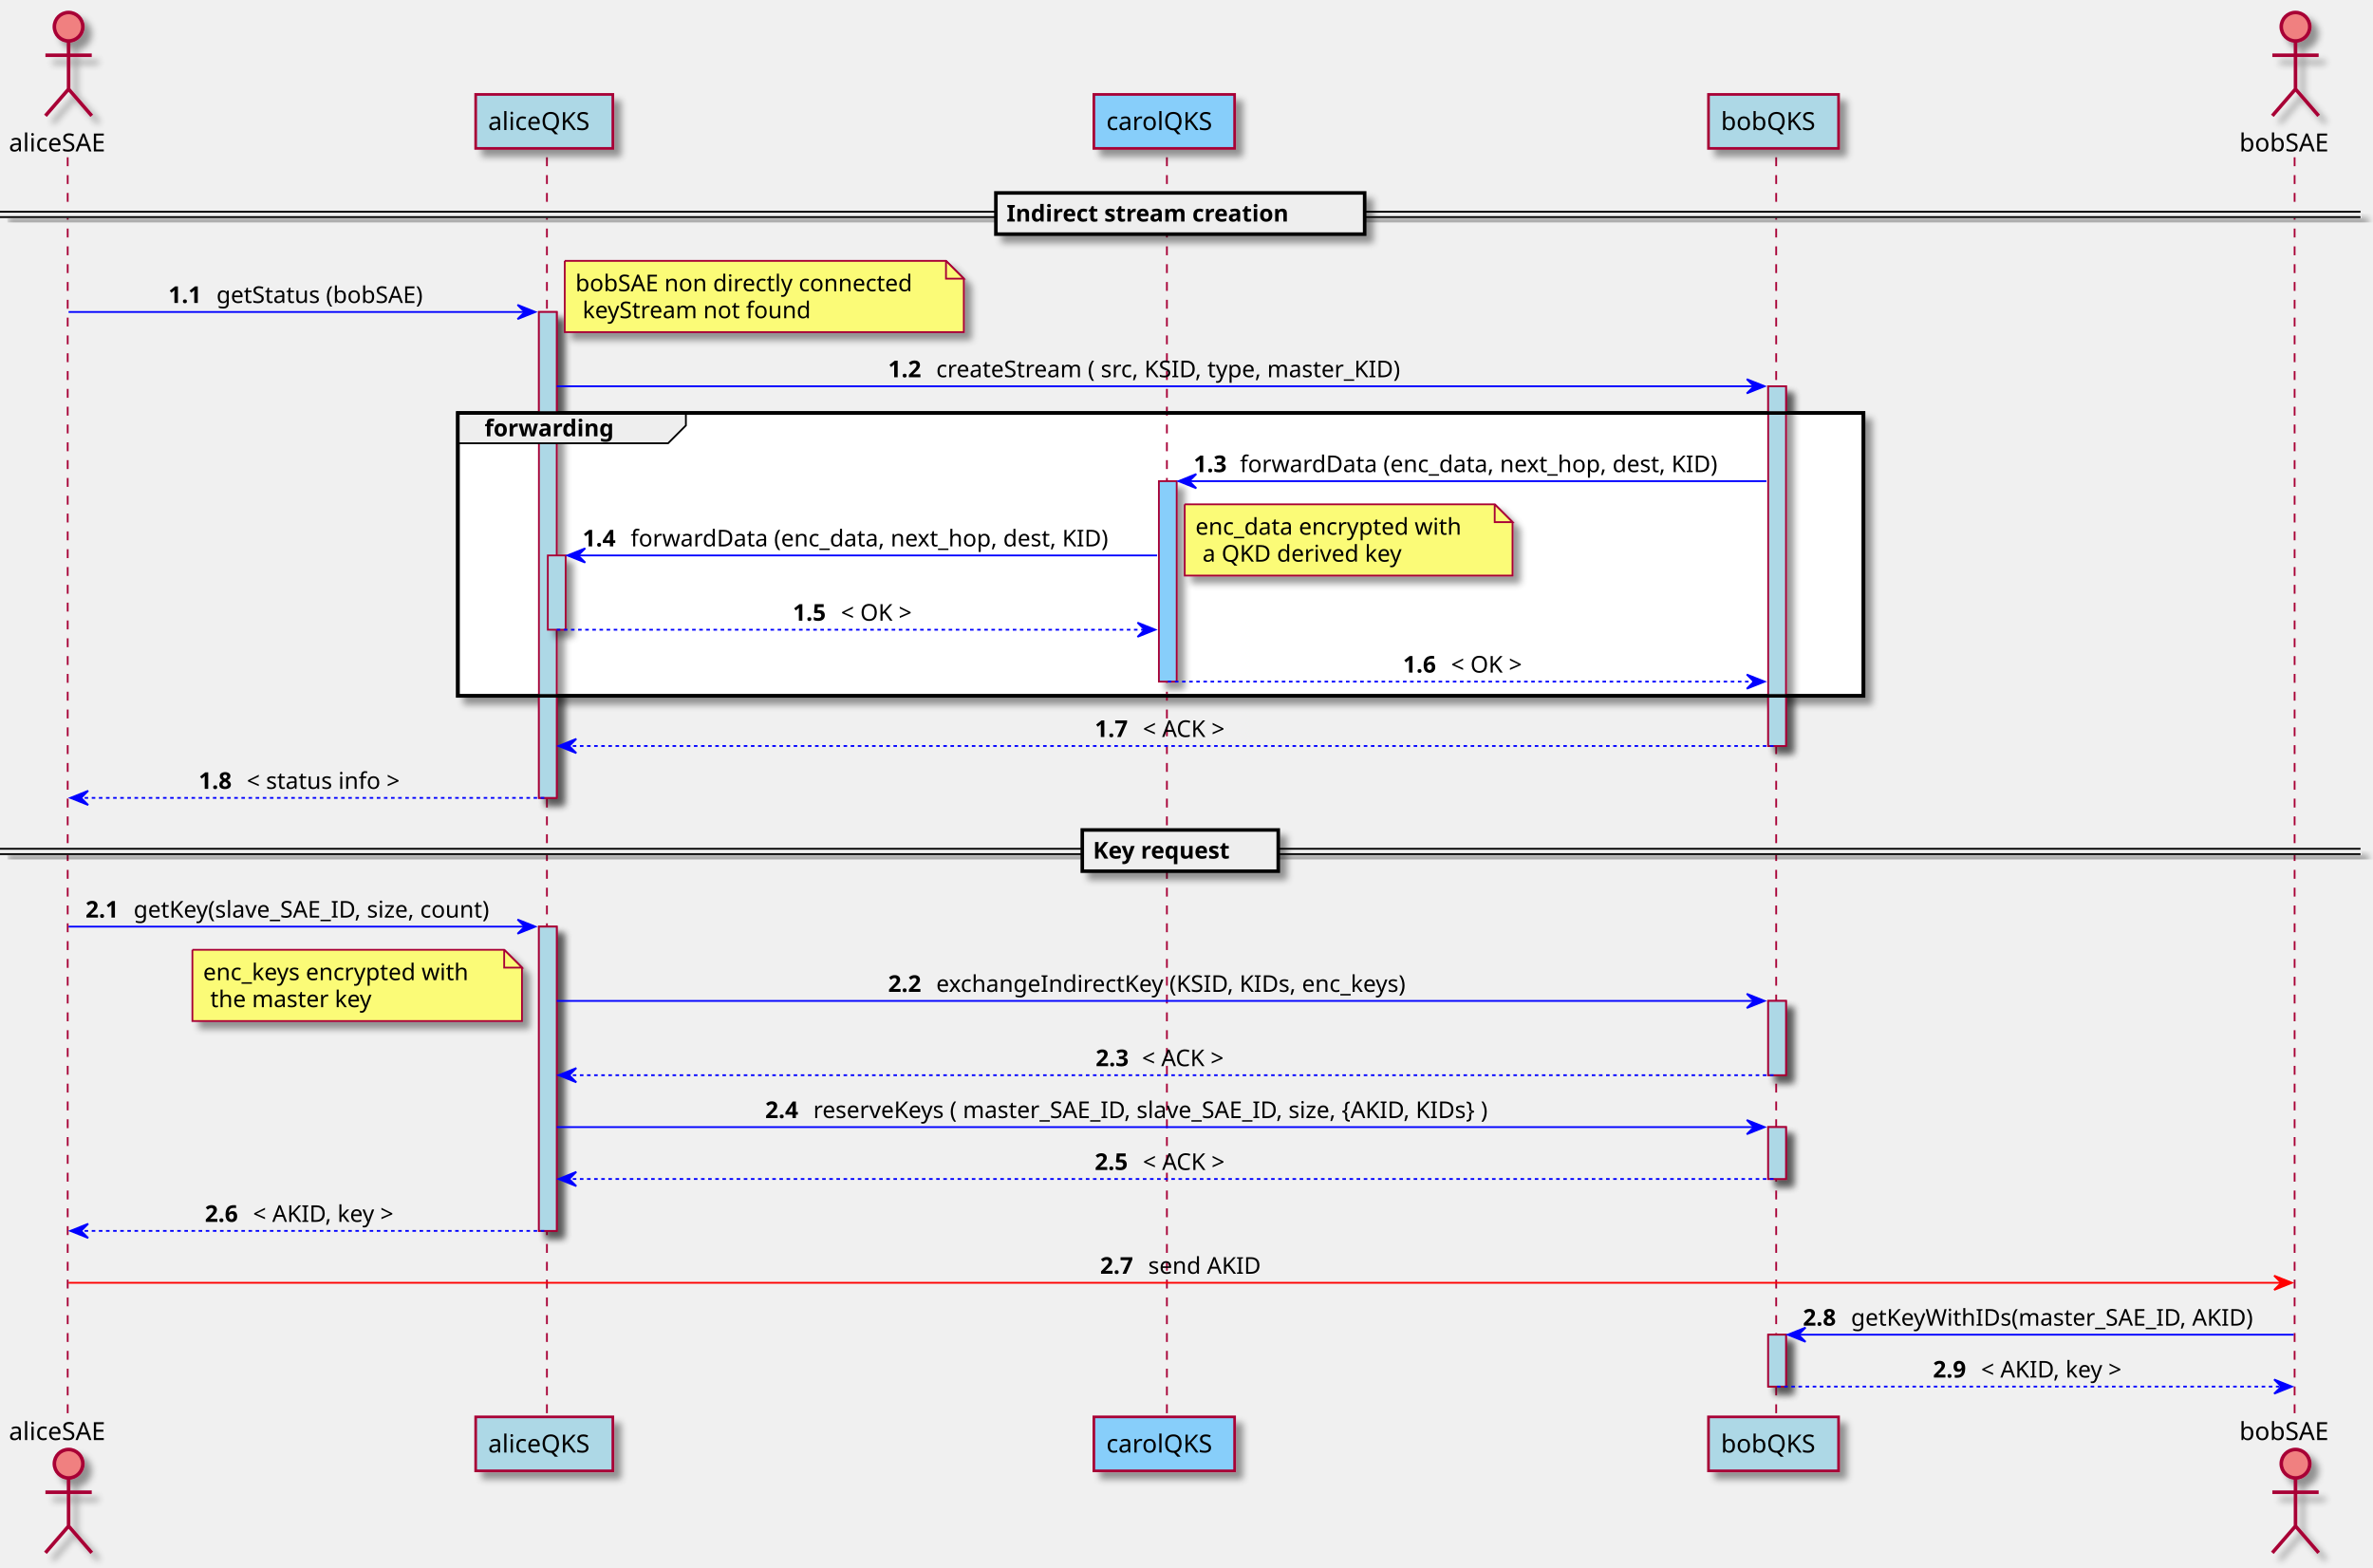
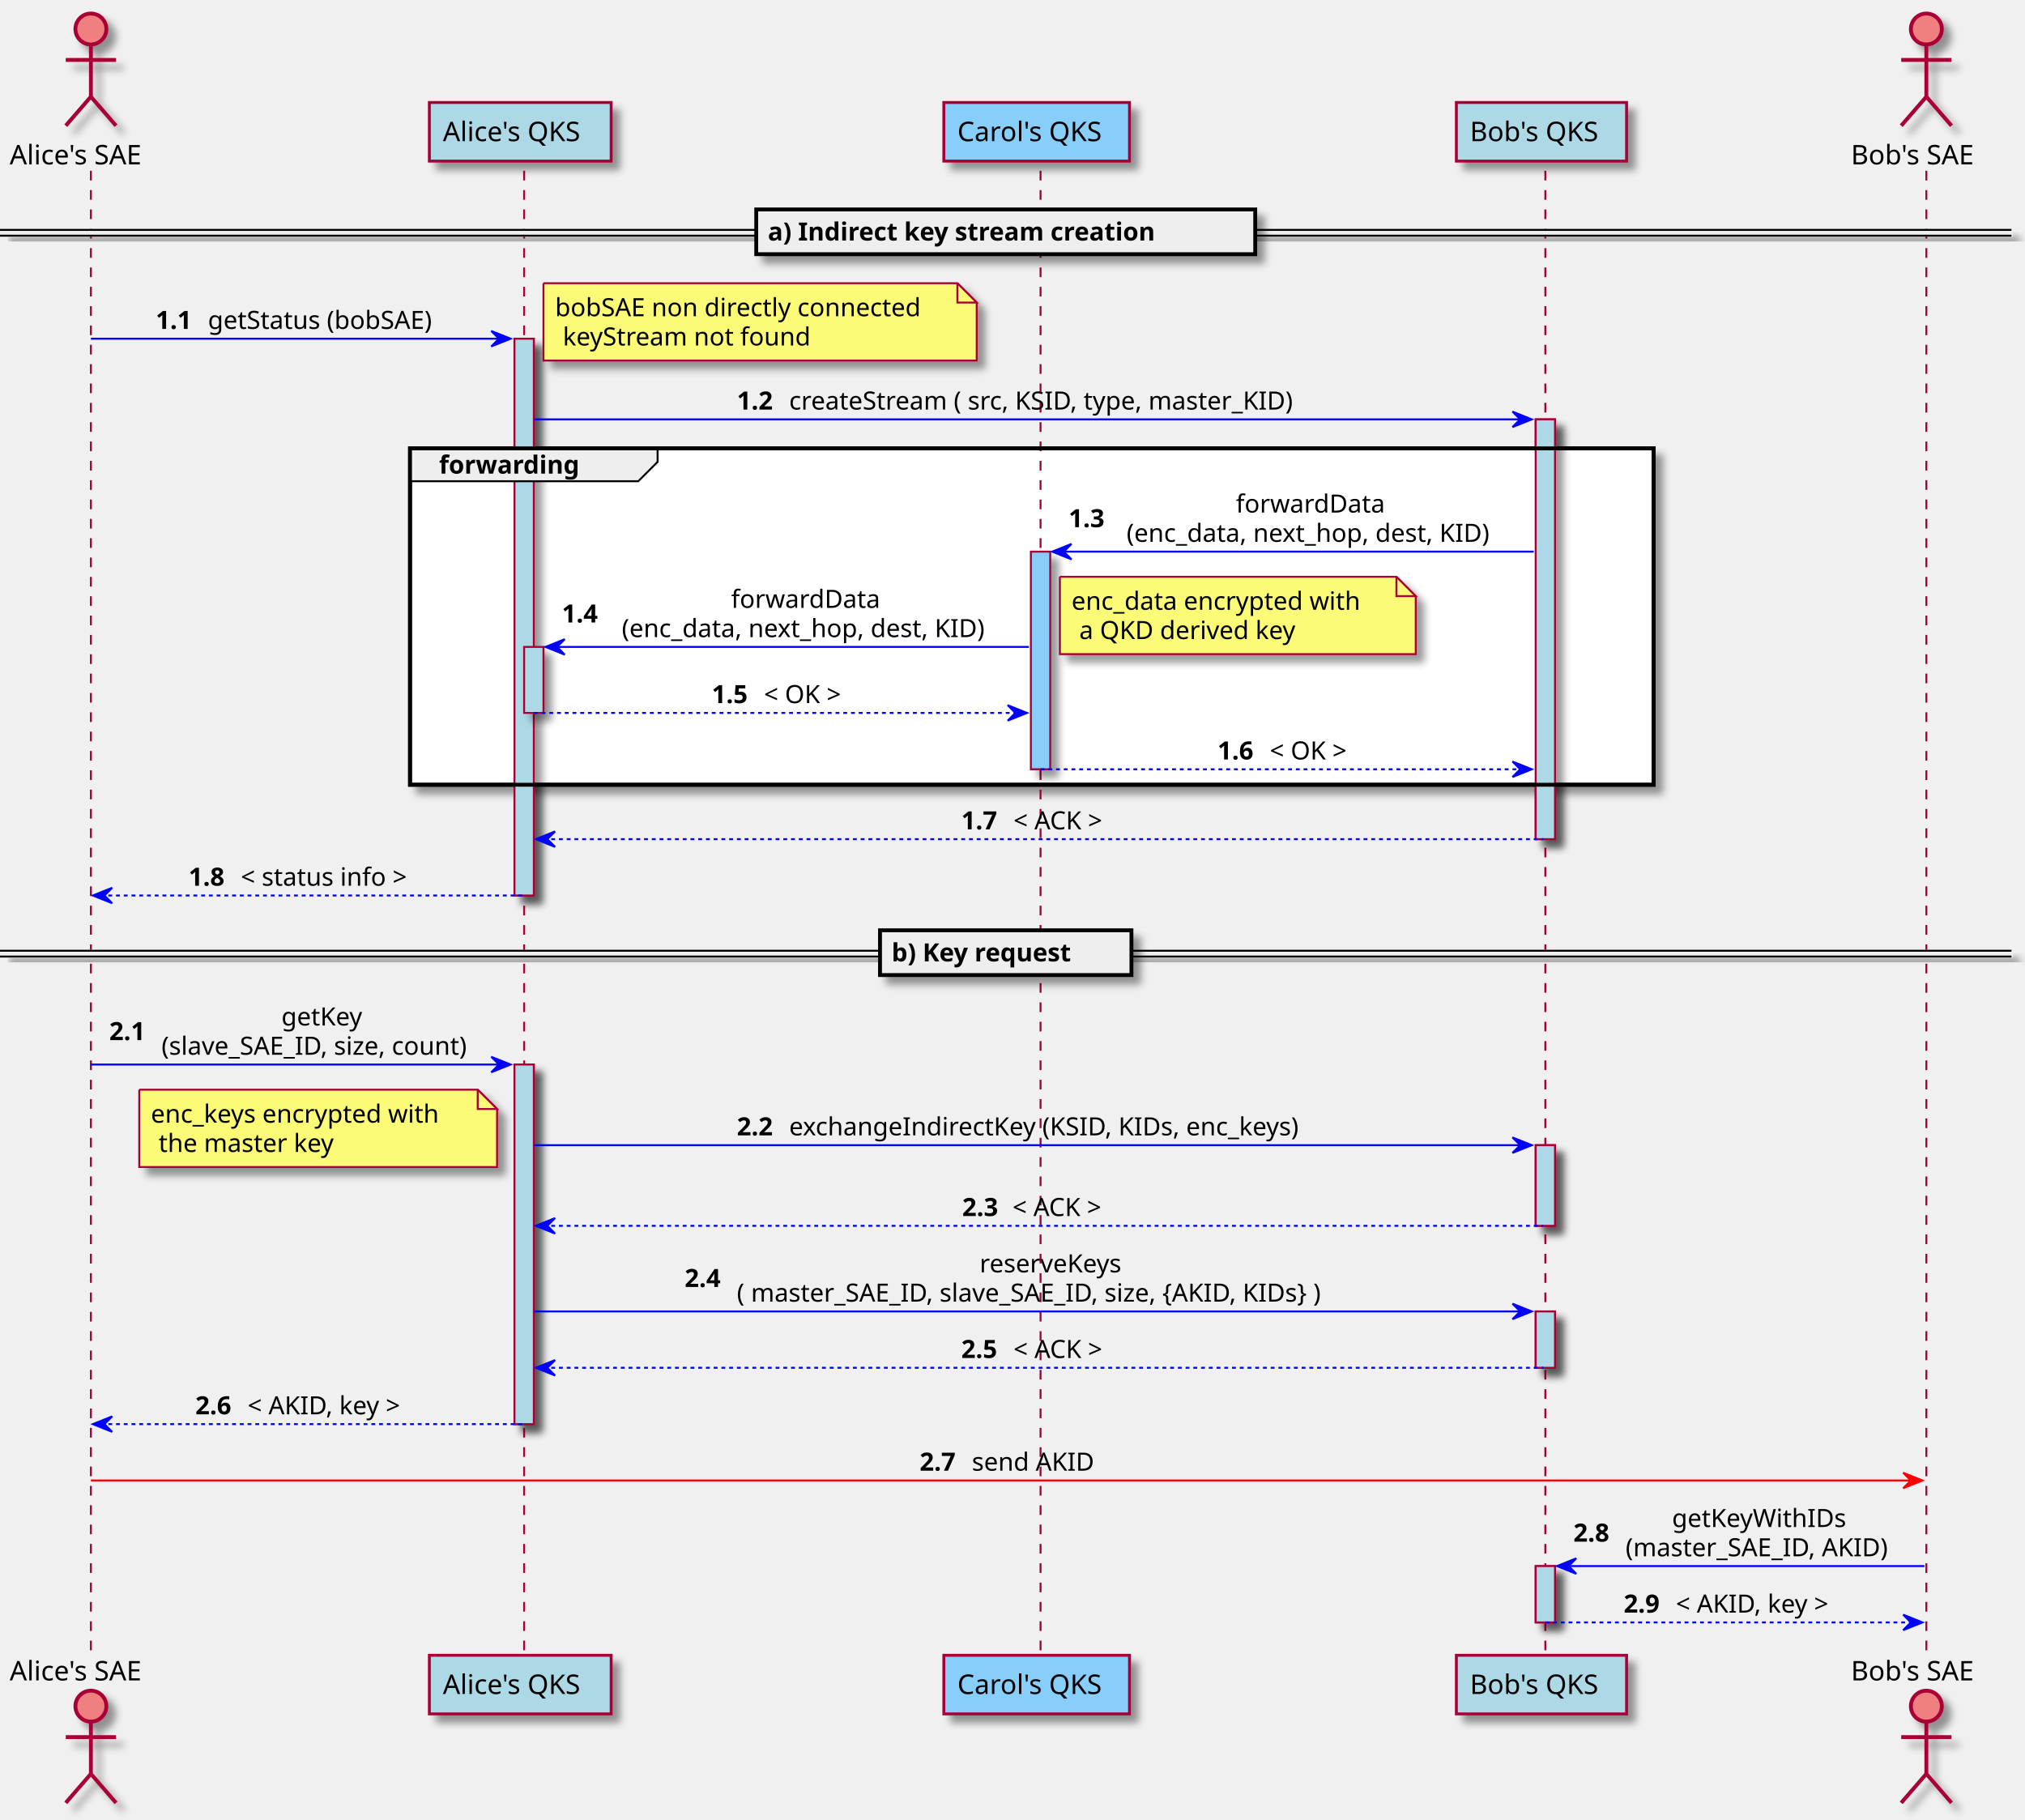
- <svg xmlns="http://www.w3.org/2000/svg" contentScriptType="application/ecmascript" contentStyleType="text/css" height="880px" preserveAspectRatio="none" style="width:1332px;height:880px;background:#FFFFFF;" version="1.1" viewBox="0 0 1332 880" width="1332px" zoomAndPan="magnify">
+ <svg xmlns="http://www.w3.org/2000/svg" contentScriptType="application/ecmascript" contentStyleType="text/css" height="941px" preserveAspectRatio="none" style="width:1047px;height:941px;background:#FFFFFF;" version="1.1" viewBox="0 0 1047 941" width="1047px" zoomAndPan="magnify">
  <defs>
-     <filter height="300%" id="f1fwa9tr58kfwi" width="300%" x="-1" y="-1">
+     <filter height="300%" id="fm4y4ju6cwafo" width="300%" x="-1" y="-1">
      <feGaussianBlur result="blurOut" stdDeviation="2.0" />
      <feColorMatrix in="blurOut" result="blurOut2" type="matrix" values="0 0 0 0 0 0 0 0 0 0 0 0 0 0 0 0 0 0 .4 0" />
      <feOffset dx="4.0" dy="4.0" in="blurOut2" result="blurOut3" />
      <feBlend in="SourceGraphic" in2="blurOut3" mode="normal" />
    </filter>
  </defs>
  <g>
-     <rect fill="#ADD8E6" filter="url(#f1fwa9tr58kfwi)" height="272.762" style="stroke:#A80036;stroke-width:1.0;" width="10" x="302.5" y="175.129" />
-     <rect fill="#ADD8E6" filter="url(#f1fwa9tr58kfwi)" height="41.699" style="stroke:#A80036;stroke-width:1.0;" width="10" x="307.5" y="311.793" />
-     <rect fill="#ADD8E6" filter="url(#f1fwa9tr58kfwi)" height="170.797" style="stroke:#A80036;stroke-width:1.0;" width="10" x="302.5" y="520.156" />
-     <rect fill="#87CEFA" filter="url(#f1fwa9tr58kfwi)" height="112.531" style="stroke:#A80036;stroke-width:1.0;" width="10" x="650.5" y="270.094" />
-     <rect fill="#ADD8E6" filter="url(#f1fwa9tr58kfwi)" height="201.93" style="stroke:#A80036;stroke-width:1.0;" width="10" x="992.5" y="216.828" />
-     <rect fill="#ADD8E6" filter="url(#f1fwa9tr58kfwi)" height="41.699" style="stroke:#A80036;stroke-width:1.0;" width="10" x="992.5" y="561.856" />
-     <rect fill="#ADD8E6" filter="url(#f1fwa9tr58kfwi)" height="29.133" style="stroke:#A80036;stroke-width:1.0;" width="10" x="992.5" y="632.688" />
-     <rect fill="#ADD8E6" filter="url(#f1fwa9tr58kfwi)" height="29.133" style="stroke:#A80036;stroke-width:1.0;" width="10" x="992.5" y="749.219" />
-     <rect fill="#FFFFFF" filter="url(#f1fwa9tr58kfwi)" height="158.797" style="stroke:#000000;stroke-width:2.0;" width="789" x="257" y="231.828" />
-     <line style="stroke:#A80036;stroke-width:1.0;stroke-dasharray:5.0,5.0;" x1="38" x2="38" y1="88.297" y2="796.352" />
-     <line style="stroke:#A80036;stroke-width:1.0;stroke-dasharray:5.0,5.0;" x1="307" x2="307" y1="88.297" y2="796.352" />
-     <line style="stroke:#A80036;stroke-width:1.0;stroke-dasharray:5.0,5.0;" x1="655" x2="655" y1="88.297" y2="796.352" />
-     <line style="stroke:#A80036;stroke-width:1.0;stroke-dasharray:5.0,5.0;" x1="997" x2="997" y1="88.297" y2="796.352" />
-     <line style="stroke:#A80036;stroke-width:1.0;stroke-dasharray:5.0,5.0;" x1="1288" x2="1288" y1="88.297" y2="796.352" />
-     <text fill="#000000" font-family="sans-serif" font-size="14" lengthAdjust="spacing" textLength="61" x="5" y="84.995">aliceSAE</text>
-     <ellipse cx="38.5" cy="15" fill="#F08080" filter="url(#f1fwa9tr58kfwi)" rx="8" ry="8" style="stroke:#A80036;stroke-width:2.0;" />
-     <path d="M38.5,23 L38.5,50 M25.5,31 L51.5,31 M38.5,50 L25.5,65 M38.5,50 L51.5,65 " fill="none" filter="url(#f1fwa9tr58kfwi)" style="stroke:#A80036;stroke-width:2.0;" />
-     <text fill="#000000" font-family="sans-serif" font-size="14" lengthAdjust="spacing" textLength="61" x="5" y="808.347">aliceSAE</text>
-     <ellipse cx="38.5" cy="821.648" fill="#F08080" filter="url(#f1fwa9tr58kfwi)" rx="8" ry="8" style="stroke:#A80036;stroke-width:2.0;" />
-     <path d="M38.5,829.648 L38.5,856.648 M25.5,837.648 L51.5,837.648 M38.5,856.648 L25.5,871.648 M38.5,856.648 L51.5,871.648 " fill="none" filter="url(#f1fwa9tr58kfwi)" style="stroke:#A80036;stroke-width:2.0;" />
-     <rect fill="#ADD8E6" filter="url(#f1fwa9tr58kfwi)" height="30.297" style="stroke:#A80036;stroke-width:1.5;" width="77" x="267" y="53" />
-     <text fill="#000000" font-family="sans-serif" font-size="14" lengthAdjust="spacing" textLength="63" x="274" y="72.995">aliceQKS</text>
-     <rect fill="#ADD8E6" filter="url(#f1fwa9tr58kfwi)" height="30.297" style="stroke:#A80036;stroke-width:1.5;" width="77" x="267" y="795.352" />
-     <text fill="#000000" font-family="sans-serif" font-size="14" lengthAdjust="spacing" textLength="63" x="274" y="815.347">aliceQKS</text>
-     <rect fill="#87CEFA" filter="url(#f1fwa9tr58kfwi)" height="30.297" style="stroke:#A80036;stroke-width:1.5;" width="79" x="614" y="53" />
-     <text fill="#000000" font-family="sans-serif" font-size="14" lengthAdjust="spacing" textLength="65" x="621" y="72.995">carolQKS</text>
-     <rect fill="#87CEFA" filter="url(#f1fwa9tr58kfwi)" height="30.297" style="stroke:#A80036;stroke-width:1.5;" width="79" x="614" y="795.352" />
-     <text fill="#000000" font-family="sans-serif" font-size="14" lengthAdjust="spacing" textLength="65" x="621" y="815.347">carolQKS</text>
-     <rect fill="#ADD8E6" filter="url(#f1fwa9tr58kfwi)" height="30.297" style="stroke:#A80036;stroke-width:1.5;" width="73" x="959" y="53" />
-     <text fill="#000000" font-family="sans-serif" font-size="14" lengthAdjust="spacing" textLength="59" x="966" y="72.995">bobQKS</text>
-     <rect fill="#ADD8E6" filter="url(#f1fwa9tr58kfwi)" height="30.297" style="stroke:#A80036;stroke-width:1.5;" width="73" x="959" y="795.352" />
-     <text fill="#000000" font-family="sans-serif" font-size="14" lengthAdjust="spacing" textLength="59" x="966" y="815.347">bobQKS</text>
-     <text fill="#000000" font-family="sans-serif" font-size="14" lengthAdjust="spacing" textLength="57" x="1257" y="84.995">bobSAE</text>
-     <ellipse cx="1288.5" cy="15" fill="#F08080" filter="url(#f1fwa9tr58kfwi)" rx="8" ry="8" style="stroke:#A80036;stroke-width:2.0;" />
-     <path d="M1288.5,23 L1288.5,50 M1275.5,31 L1301.5,31 M1288.5,50 L1275.5,65 M1288.5,50 L1301.5,65 " fill="none" filter="url(#f1fwa9tr58kfwi)" style="stroke:#A80036;stroke-width:2.0;" />
-     <text fill="#000000" font-family="sans-serif" font-size="14" lengthAdjust="spacing" textLength="57" x="1257" y="808.347">bobSAE</text>
-     <ellipse cx="1288.5" cy="821.648" fill="#F08080" filter="url(#f1fwa9tr58kfwi)" rx="8" ry="8" style="stroke:#A80036;stroke-width:2.0;" />
-     <path d="M1288.5,829.648 L1288.5,856.648 M1275.5,837.648 L1301.5,837.648 M1288.5,856.648 L1275.5,871.648 M1288.5,856.648 L1301.5,871.648 " fill="none" filter="url(#f1fwa9tr58kfwi)" style="stroke:#A80036;stroke-width:2.0;" />
-     <rect fill="#ADD8E6" filter="url(#f1fwa9tr58kfwi)" height="272.762" style="stroke:#A80036;stroke-width:1.0;" width="10" x="302.5" y="175.129" />
-     <rect fill="#ADD8E6" filter="url(#f1fwa9tr58kfwi)" height="41.699" style="stroke:#A80036;stroke-width:1.0;" width="10" x="307.5" y="311.793" />
-     <rect fill="#ADD8E6" filter="url(#f1fwa9tr58kfwi)" height="170.797" style="stroke:#A80036;stroke-width:1.0;" width="10" x="302.5" y="520.156" />
-     <rect fill="#87CEFA" filter="url(#f1fwa9tr58kfwi)" height="112.531" style="stroke:#A80036;stroke-width:1.0;" width="10" x="650.5" y="270.094" />
-     <rect fill="#ADD8E6" filter="url(#f1fwa9tr58kfwi)" height="201.93" style="stroke:#A80036;stroke-width:1.0;" width="10" x="992.5" y="216.828" />
-     <rect fill="#ADD8E6" filter="url(#f1fwa9tr58kfwi)" height="41.699" style="stroke:#A80036;stroke-width:1.0;" width="10" x="992.5" y="561.856" />
-     <rect fill="#ADD8E6" filter="url(#f1fwa9tr58kfwi)" height="29.133" style="stroke:#A80036;stroke-width:1.0;" width="10" x="992.5" y="632.688" />
-     <rect fill="#ADD8E6" filter="url(#f1fwa9tr58kfwi)" height="29.133" style="stroke:#A80036;stroke-width:1.0;" width="10" x="992.5" y="749.219" />
-     <rect fill="#EEEEEE" filter="url(#f1fwa9tr58kfwi)" height="3" style="stroke:#EEEEEE;stroke-width:1.0;" width="1325" x="0" y="118.863" />
-     <line style="stroke:#000000;stroke-width:1.0;" x1="0" x2="1325" y1="118.863" y2="118.863" />
-     <line style="stroke:#000000;stroke-width:1.0;" x1="0" x2="1325" y1="121.863" y2="121.863" />
-     <rect fill="#EEEEEE" filter="url(#f1fwa9tr58kfwi)" height="23.133" style="stroke:#000000;stroke-width:2.0;" width="207" x="559" y="108.297" />
-     <text fill="#000000" font-family="sans-serif" font-size="13" font-weight="bold" lengthAdjust="spacing" textLength="188" x="565" y="124.364">Indirect stream creation</text>
-     <polygon fill="#0000FF" points="290.5,171.129,300.5,175.129,290.5,179.129,294.5,175.129" style="stroke:#0000FF;stroke-width:1.0;" />
-     <line style="stroke:#0000FF;stroke-width:1.0;" x1="38.5" x2="296.5" y1="175.129" y2="175.129" />
-     <text fill="#000000" font-family="sans-serif" font-size="13" font-weight="bold" lengthAdjust="spacing" textLength="23" x="94.5" y="170.063">1.1</text>
-     <text fill="#000000" font-family="sans-serif" font-size="13" lengthAdjust="spacing" textLength="125" x="121.5" y="170.063">getStatus (bobSAE)</text>
-     <path d="M317,146.43 L317,186.43 L541,186.43 L541,156.43 L531,146.43 L317,146.43 " fill="#FBFB77" filter="url(#f1fwa9tr58kfwi)" style="stroke:#A80036;stroke-width:1.0;" />
-     <path d="M531,146.43 L531,156.43 L541,156.43 L531,146.43 " fill="#FBFB77" style="stroke:#A80036;stroke-width:1.0;" />
-     <text fill="#000000" font-family="sans-serif" font-size="13" lengthAdjust="spacing" textLength="199" x="323" y="163.497">bobSAE non directly connected</text>
-     <text fill="#000000" font-family="sans-serif" font-size="13" lengthAdjust="spacing" textLength="136" x="327" y="178.629">keyStream not found</text>
-     <polygon fill="#0000FF" points="980.5,212.828,990.5,216.828,980.5,220.828,984.5,216.828" style="stroke:#0000FF;stroke-width:1.0;" />
-     <line style="stroke:#0000FF;stroke-width:1.0;" x1="312.5" x2="986.5" y1="216.828" y2="216.828" />
-     <text fill="#000000" font-family="sans-serif" font-size="13" font-weight="bold" lengthAdjust="spacing" textLength="23" x="498.5" y="211.762">1.2</text>
-     <text fill="#000000" font-family="sans-serif" font-size="13" lengthAdjust="spacing" textLength="281" x="525.5" y="211.762">createStream ( src, KSID, type, master_KID)</text>
-     <path d="M257,231.828 L385,231.828 L385,238.828 L375,248.828 L257,248.828 L257,231.828 " fill="#EEEEEE" style="stroke:#000000;stroke-width:1.0;" />
-     <rect fill="none" height="158.797" style="stroke:#000000;stroke-width:2.0;" width="789" x="257" y="231.828" />
-     <text fill="#000000" font-family="sans-serif" font-size="13" font-weight="bold" lengthAdjust="spacing" textLength="83" x="272" y="244.895">forwarding</text>
-     <polygon fill="#0000FF" points="671.5,266.094,661.5,270.094,671.5,274.094,667.5,270.094" style="stroke:#0000FF;stroke-width:1.0;" />
-     <line style="stroke:#0000FF;stroke-width:1.0;" x1="665.5" x2="991.5" y1="270.094" y2="270.094" />
-     <text fill="#000000" font-family="sans-serif" font-size="13" font-weight="bold" lengthAdjust="spacing" textLength="22" x="670" y="265.028">1.3</text>
-     <text fill="#000000" font-family="sans-serif" font-size="13" lengthAdjust="spacing" textLength="287" x="696" y="265.028">forwardData (enc_data, next_hop, dest, KID)</text>
-     <polygon fill="#0000FF" points="328.5,307.793,318.5,311.793,328.5,315.793,324.5,311.793" style="stroke:#0000FF;stroke-width:1.0;" />
-     <line style="stroke:#0000FF;stroke-width:1.0;" x1="322.5" x2="649.5" y1="311.793" y2="311.793" />
-     <text fill="#000000" font-family="sans-serif" font-size="13" font-weight="bold" lengthAdjust="spacing" textLength="23" x="327" y="306.727">1.4</text>
-     <text fill="#000000" font-family="sans-serif" font-size="13" lengthAdjust="spacing" textLength="287" x="354" y="306.727">forwardData (enc_data, next_hop, dest, KID)</text>
-     <path d="M665,283.094 L665,323.094 L849,323.094 L849,293.094 L839,283.094 L665,283.094 " fill="#FBFB77" filter="url(#f1fwa9tr58kfwi)" style="stroke:#A80036;stroke-width:1.0;" />
-     <path d="M839,283.094 L839,293.094 L849,293.094 L839,283.094 " fill="#FBFB77" style="stroke:#A80036;stroke-width:1.0;" />
-     <text fill="#000000" font-family="sans-serif" font-size="13" lengthAdjust="spacing" textLength="159" x="671" y="300.161">enc_data encrypted with</text>
-     <text fill="#000000" font-family="sans-serif" font-size="13" lengthAdjust="spacing" textLength="119" x="675" y="315.293">a QKD derived key</text>
-     <polygon fill="#0000FF" points="638.5,349.492,648.5,353.492,638.5,357.492,642.5,353.492" style="stroke:#0000FF;stroke-width:1.0;" />
-     <line style="stroke:#0000FF;stroke-width:1.0;stroke-dasharray:2.0,2.0;" x1="312.5" x2="644.5" y1="353.492" y2="353.492" />
-     <text fill="#000000" font-family="sans-serif" font-size="13" font-weight="bold" lengthAdjust="spacing" textLength="23" x="445" y="348.426">1.5</text>
-     <text fill="#000000" font-family="sans-serif" font-size="13" lengthAdjust="spacing" textLength="46" x="472" y="348.426">&lt; OK &gt;</text>
-     <polygon fill="#0000FF" points="980.5,378.625,990.5,382.625,980.5,386.625,984.5,382.625" style="stroke:#0000FF;stroke-width:1.0;" />
-     <line style="stroke:#0000FF;stroke-width:1.0;stroke-dasharray:2.0,2.0;" x1="655.5" x2="986.5" y1="382.625" y2="382.625" />
-     <text fill="#000000" font-family="sans-serif" font-size="13" font-weight="bold" lengthAdjust="spacing" textLength="23" x="787.5" y="377.559">1.6</text>
-     <text fill="#000000" font-family="sans-serif" font-size="13" lengthAdjust="spacing" textLength="46" x="814.5" y="377.559">&lt; OK &gt;</text>
-     <polygon fill="#0000FF" points="323.5,414.758,313.5,418.758,323.5,422.758,319.5,418.758" style="stroke:#0000FF;stroke-width:1.0;" />
-     <line style="stroke:#0000FF;stroke-width:1.0;stroke-dasharray:2.0,2.0;" x1="317.5" x2="996.5" y1="418.758" y2="418.758" />
-     <text fill="#000000" font-family="sans-serif" font-size="13" font-weight="bold" lengthAdjust="spacing" textLength="23" x="614.5" y="413.692">1.7</text>
-     <text fill="#000000" font-family="sans-serif" font-size="13" lengthAdjust="spacing" textLength="54" x="641.5" y="413.692">&lt; ACK &gt;</text>
-     <polygon fill="#0000FF" points="49.5,443.891,39.5,447.891,49.5,451.891,45.5,447.891" style="stroke:#0000FF;stroke-width:1.0;" />
-     <line style="stroke:#0000FF;stroke-width:1.0;stroke-dasharray:2.0,2.0;" x1="43.5" x2="306.5" y1="447.891" y2="447.891" />
-     <text fill="#000000" font-family="sans-serif" font-size="13" font-weight="bold" lengthAdjust="spacing" textLength="23" x="111.5" y="442.825">1.8</text>
-     <text fill="#000000" font-family="sans-serif" font-size="13" lengthAdjust="spacing" textLength="96" x="138.5" y="442.825">&lt; status info &gt;</text>
-     <rect fill="#EEEEEE" filter="url(#f1fwa9tr58kfwi)" height="3" style="stroke:#EEEEEE;stroke-width:1.0;" width="1325" x="0" y="476.457" />
-     <line style="stroke:#000000;stroke-width:1.0;" x1="0" x2="1325" y1="476.457" y2="476.457" />
-     <line style="stroke:#000000;stroke-width:1.0;" x1="0" x2="1325" y1="479.457" y2="479.457" />
-     <rect fill="#EEEEEE" filter="url(#f1fwa9tr58kfwi)" height="23.133" style="stroke:#000000;stroke-width:2.0;" width="110" x="607.5" y="465.891" />
-     <text fill="#000000" font-family="sans-serif" font-size="13" font-weight="bold" lengthAdjust="spacing" textLength="91" x="613.5" y="481.957">Key request</text>
-     <polygon fill="#0000FF" points="290.5,516.156,300.5,520.156,290.5,524.156,294.5,520.156" style="stroke:#0000FF;stroke-width:1.0;" />
-     <line style="stroke:#0000FF;stroke-width:1.0;" x1="38.5" x2="296.5" y1="520.156" y2="520.156" />
-     <text fill="#000000" font-family="sans-serif" font-size="13" font-weight="bold" lengthAdjust="spacing" textLength="23" x="48" y="515.09">2.1</text>
-     <text fill="#000000" font-family="sans-serif" font-size="13" lengthAdjust="spacing" textLength="218" x="75" y="515.09">getKey(slave_SAE_ID, size, count)</text>
-     <polygon fill="#0000FF" points="980.5,557.856,990.5,561.856,980.5,565.856,984.5,561.856" style="stroke:#0000FF;stroke-width:1.0;" />
-     <line style="stroke:#0000FF;stroke-width:1.0;" x1="312.5" x2="986.5" y1="561.856" y2="561.856" />
-     <text fill="#000000" font-family="sans-serif" font-size="13" font-weight="bold" lengthAdjust="spacing" textLength="23" x="498.5" y="556.79">2.2</text>
-     <text fill="#000000" font-family="sans-serif" font-size="13" lengthAdjust="spacing" textLength="281" x="525.5" y="556.79">exchangeIndirectKey (KSID, KIDs, enc_keys)</text>
-     <path d="M108,533.156 L108,573.156 L293,573.156 L293,543.156 L283,533.156 L108,533.156 " fill="#FBFB77" filter="url(#f1fwa9tr58kfwi)" style="stroke:#A80036;stroke-width:1.0;" />
-     <path d="M283,533.156 L283,543.156 L293,543.156 L283,533.156 " fill="#FBFB77" style="stroke:#A80036;stroke-width:1.0;" />
-     <text fill="#000000" font-family="sans-serif" font-size="13" lengthAdjust="spacing" textLength="160" x="114" y="550.223">enc_keys encrypted with</text>
-     <text fill="#000000" font-family="sans-serif" font-size="13" lengthAdjust="spacing" textLength="98" x="118" y="565.356">the master key</text>
-     <polygon fill="#0000FF" points="323.5,599.555,313.5,603.555,323.5,607.555,319.5,603.555" style="stroke:#0000FF;stroke-width:1.0;" />
-     <line style="stroke:#0000FF;stroke-width:1.0;stroke-dasharray:2.0,2.0;" x1="317.5" x2="996.5" y1="603.555" y2="603.555" />
-     <text fill="#000000" font-family="sans-serif" font-size="13" font-weight="bold" lengthAdjust="spacing" textLength="22" x="615" y="598.489">2.3</text>
-     <text fill="#000000" font-family="sans-serif" font-size="13" lengthAdjust="spacing" textLength="54" x="641" y="598.489">&lt; ACK &gt;</text>
-     <polygon fill="#0000FF" points="980.5,628.688,990.5,632.688,980.5,636.688,984.5,632.688" style="stroke:#0000FF;stroke-width:1.0;" />
-     <line style="stroke:#0000FF;stroke-width:1.0;" x1="312.5" x2="986.5" y1="632.688" y2="632.688" />
-     <text fill="#000000" font-family="sans-serif" font-size="13" font-weight="bold" lengthAdjust="spacing" textLength="23" x="429.5" y="627.622">2.4</text>
-     <text fill="#000000" font-family="sans-serif" font-size="13" lengthAdjust="spacing" textLength="419" x="456.5" y="627.622">reserveKeys ( master_SAE_ID, slave_SAE_ID, size, {AKID, KIDs} )</text>
-     <polygon fill="#0000FF" points="323.5,657.82,313.5,661.82,323.5,665.82,319.5,661.82" style="stroke:#0000FF;stroke-width:1.0;" />
-     <line style="stroke:#0000FF;stroke-width:1.0;stroke-dasharray:2.0,2.0;" x1="317.5" x2="996.5" y1="661.82" y2="661.82" />
-     <text fill="#000000" font-family="sans-serif" font-size="13" font-weight="bold" lengthAdjust="spacing" textLength="23" x="614.5" y="656.754">2.5</text>
-     <text fill="#000000" font-family="sans-serif" font-size="13" lengthAdjust="spacing" textLength="54" x="641.5" y="656.754">&lt; ACK &gt;</text>
-     <polygon fill="#0000FF" points="49.5,686.953,39.5,690.953,49.5,694.953,45.5,690.953" style="stroke:#0000FF;stroke-width:1.0;" />
-     <line style="stroke:#0000FF;stroke-width:1.0;stroke-dasharray:2.0,2.0;" x1="43.5" x2="306.5" y1="690.953" y2="690.953" />
-     <text fill="#000000" font-family="sans-serif" font-size="13" font-weight="bold" lengthAdjust="spacing" textLength="23" x="115" y="685.887">2.6</text>
-     <text fill="#000000" font-family="sans-serif" font-size="13" lengthAdjust="spacing" textLength="89" x="142" y="685.887">&lt; AKID, key &gt;</text>
-     <polygon fill="#FF0000" points="1276.5,716.086,1286.5,720.086,1276.5,724.086,1280.5,720.086" style="stroke:#FF0000;stroke-width:1.0;" />
-     <line style="stroke:#FF0000;stroke-width:1.0;" x1="38.5" x2="1282.5" y1="720.086" y2="720.086" />
-     <text fill="#000000" font-family="sans-serif" font-size="13" font-weight="bold" lengthAdjust="spacing" textLength="23" x="617.5" y="715.02">2.7</text>
-     <text fill="#000000" font-family="sans-serif" font-size="13" lengthAdjust="spacing" textLength="65" x="644.5" y="715.02">send AKID</text>
-     <polygon fill="#0000FF" points="1013.5,745.219,1003.5,749.219,1013.5,753.219,1009.5,749.219" style="stroke:#0000FF;stroke-width:1.0;" />
-     <line style="stroke:#0000FF;stroke-width:1.0;" x1="1007.5" x2="1287.5" y1="749.219" y2="749.219" />
-     <text fill="#000000" font-family="sans-serif" font-size="13" font-weight="bold" lengthAdjust="spacing" textLength="23" x="1012" y="744.153">2.8</text>
-     <text fill="#000000" font-family="sans-serif" font-size="13" lengthAdjust="spacing" textLength="240" x="1039" y="744.153">getKeyWithIDs(master_SAE_ID, AKID)</text>
-     <polygon fill="#0000FF" points="1276.5,774.352,1286.5,778.352,1276.5,782.352,1280.5,778.352" style="stroke:#0000FF;stroke-width:1.0;" />
-     <line style="stroke:#0000FF;stroke-width:1.0;stroke-dasharray:2.0,2.0;" x1="997.5" x2="1282.5" y1="778.352" y2="778.352" />
-     <text fill="#000000" font-family="sans-serif" font-size="13" font-weight="bold" lengthAdjust="spacing" textLength="23" x="1085" y="773.286">2.9</text>
-     <text fill="#000000" font-family="sans-serif" font-size="13" lengthAdjust="spacing" textLength="89" x="1112" y="773.286">&lt; AKID, key &gt;</text>
+     <rect fill="#ADD8E6" filter="url(#fm4y4ju6cwafo)" height="287.894" style="stroke:#A80036;stroke-width:1.0;" width="10" x="266" y="175.129" />
+     <rect fill="#ADD8E6" filter="url(#fm4y4ju6cwafo)" height="34.133" style="stroke:#A80036;stroke-width:1.0;" width="10" x="271" y="334.492" />
+     <rect fill="#ADD8E6" filter="url(#fm4y4ju6cwafo)" height="185.93" style="stroke:#A80036;stroke-width:1.0;" width="10" x="266" y="550.422" />
+     <rect fill="#87CEFA" filter="url(#fm4y4ju6cwafo)" height="112.531" style="stroke:#A80036;stroke-width:1.0;" width="10" x="533" y="285.227" />
+     <rect fill="#ADD8E6" filter="url(#fm4y4ju6cwafo)" height="217.062" style="stroke:#A80036;stroke-width:1.0;" width="10" x="794" y="216.828" />
+     <rect fill="#ADD8E6" filter="url(#fm4y4ju6cwafo)" height="41.699" style="stroke:#A80036;stroke-width:1.0;" width="10" x="794" y="592.121" />
+     <rect fill="#ADD8E6" filter="url(#fm4y4ju6cwafo)" height="29.133" style="stroke:#A80036;stroke-width:1.0;" width="10" x="794" y="678.086" />
+     <rect fill="#ADD8E6" filter="url(#fm4y4ju6cwafo)" height="29.133" style="stroke:#A80036;stroke-width:1.0;" width="10" x="794" y="809.75" />
+     <rect fill="#FFFFFF" filter="url(#fm4y4ju6cwafo)" height="173.93" style="stroke:#000000;stroke-width:2.0;" width="643" x="212" y="231.828" />
+     <line style="stroke:#A80036;stroke-width:1.0;stroke-dasharray:5.0,5.0;" x1="47" x2="47" y1="88.297" y2="856.883" />
+     <line style="stroke:#A80036;stroke-width:1.0;stroke-dasharray:5.0,5.0;" x1="271" x2="271" y1="88.297" y2="856.883" />
+     <line style="stroke:#A80036;stroke-width:1.0;stroke-dasharray:5.0,5.0;" x1="538" x2="538" y1="88.297" y2="856.883" />
+     <line style="stroke:#A80036;stroke-width:1.0;stroke-dasharray:5.0,5.0;" x1="799" x2="799" y1="88.297" y2="856.883" />
+     <line style="stroke:#A80036;stroke-width:1.0;stroke-dasharray:5.0,5.0;" x1="996" x2="996" y1="88.297" y2="856.883" />
+     <text fill="#000000" font-family="sans-serif" font-size="14" lengthAdjust="spacing" textLength="78" x="5" y="84.995">Alice's SAE</text>
+     <ellipse cx="47" cy="15" fill="#F08080" filter="url(#fm4y4ju6cwafo)" rx="8" ry="8" style="stroke:#A80036;stroke-width:2.0;" />
+     <path d="M47,23 L47,50 M34,31 L60,31 M47,50 L34,65 M47,50 L60,65 " fill="none" filter="url(#fm4y4ju6cwafo)" style="stroke:#A80036;stroke-width:2.0;" />
+     <text fill="#000000" font-family="sans-serif" font-size="14" lengthAdjust="spacing" textLength="78" x="5" y="868.878">Alice's SAE</text>
+     <ellipse cx="47" cy="882.18" fill="#F08080" filter="url(#fm4y4ju6cwafo)" rx="8" ry="8" style="stroke:#A80036;stroke-width:2.0;" />
+     <path d="M47,890.18 L47,917.18 M34,898.18 L60,898.18 M47,917.18 L34,932.18 M47,917.18 L60,932.18 " fill="none" filter="url(#fm4y4ju6cwafo)" style="stroke:#A80036;stroke-width:2.0;" />
+     <rect fill="#ADD8E6" filter="url(#fm4y4ju6cwafo)" height="30.297" style="stroke:#A80036;stroke-width:1.5;" width="94" x="222" y="53" />
+     <text fill="#000000" font-family="sans-serif" font-size="14" lengthAdjust="spacing" textLength="80" x="229" y="72.995">Alice's QKS</text>
+     <rect fill="#ADD8E6" filter="url(#fm4y4ju6cwafo)" height="30.297" style="stroke:#A80036;stroke-width:1.5;" width="94" x="222" y="855.883" />
+     <text fill="#000000" font-family="sans-serif" font-size="14" lengthAdjust="spacing" textLength="80" x="229" y="875.878">Alice's QKS</text>
+     <rect fill="#87CEFA" filter="url(#fm4y4ju6cwafo)" height="30.297" style="stroke:#A80036;stroke-width:1.5;" width="96" x="488" y="53" />
+     <text fill="#000000" font-family="sans-serif" font-size="14" lengthAdjust="spacing" textLength="82" x="495" y="72.995">Carol's QKS</text>
+     <rect fill="#87CEFA" filter="url(#fm4y4ju6cwafo)" height="30.297" style="stroke:#A80036;stroke-width:1.5;" width="96" x="488" y="855.883" />
+     <text fill="#000000" font-family="sans-serif" font-size="14" lengthAdjust="spacing" textLength="82" x="495" y="875.878">Carol's QKS</text>
+     <rect fill="#ADD8E6" filter="url(#fm4y4ju6cwafo)" height="30.297" style="stroke:#A80036;stroke-width:1.5;" width="88" x="753" y="53" />
+     <text fill="#000000" font-family="sans-serif" font-size="14" lengthAdjust="spacing" textLength="74" x="760" y="72.995">Bob's QKS</text>
+     <rect fill="#ADD8E6" filter="url(#fm4y4ju6cwafo)" height="30.297" style="stroke:#A80036;stroke-width:1.5;" width="88" x="753" y="855.883" />
+     <text fill="#000000" font-family="sans-serif" font-size="14" lengthAdjust="spacing" textLength="74" x="760" y="875.878">Bob's QKS</text>
+     <text fill="#000000" font-family="sans-serif" font-size="14" lengthAdjust="spacing" textLength="72" x="957" y="84.995">Bob's SAE</text>
+     <ellipse cx="996" cy="15" fill="#F08080" filter="url(#fm4y4ju6cwafo)" rx="8" ry="8" style="stroke:#A80036;stroke-width:2.0;" />
+     <path d="M996,23 L996,50 M983,31 L1009,31 M996,50 L983,65 M996,50 L1009,65 " fill="none" filter="url(#fm4y4ju6cwafo)" style="stroke:#A80036;stroke-width:2.0;" />
+     <text fill="#000000" font-family="sans-serif" font-size="14" lengthAdjust="spacing" textLength="72" x="957" y="868.878">Bob's SAE</text>
+     <ellipse cx="996" cy="882.18" fill="#F08080" filter="url(#fm4y4ju6cwafo)" rx="8" ry="8" style="stroke:#A80036;stroke-width:2.0;" />
+     <path d="M996,890.18 L996,917.18 M983,898.18 L1009,898.18 M996,917.18 L983,932.18 M996,917.18 L1009,932.18 " fill="none" filter="url(#fm4y4ju6cwafo)" style="stroke:#A80036;stroke-width:2.0;" />
+     <rect fill="#ADD8E6" filter="url(#fm4y4ju6cwafo)" height="287.894" style="stroke:#A80036;stroke-width:1.0;" width="10" x="266" y="175.129" />
+     <rect fill="#ADD8E6" filter="url(#fm4y4ju6cwafo)" height="34.133" style="stroke:#A80036;stroke-width:1.0;" width="10" x="271" y="334.492" />
+     <rect fill="#ADD8E6" filter="url(#fm4y4ju6cwafo)" height="185.93" style="stroke:#A80036;stroke-width:1.0;" width="10" x="266" y="550.422" />
+     <rect fill="#87CEFA" filter="url(#fm4y4ju6cwafo)" height="112.531" style="stroke:#A80036;stroke-width:1.0;" width="10" x="533" y="285.227" />
+     <rect fill="#ADD8E6" filter="url(#fm4y4ju6cwafo)" height="217.062" style="stroke:#A80036;stroke-width:1.0;" width="10" x="794" y="216.828" />
+     <rect fill="#ADD8E6" filter="url(#fm4y4ju6cwafo)" height="41.699" style="stroke:#A80036;stroke-width:1.0;" width="10" x="794" y="592.121" />
+     <rect fill="#ADD8E6" filter="url(#fm4y4ju6cwafo)" height="29.133" style="stroke:#A80036;stroke-width:1.0;" width="10" x="794" y="678.086" />
+     <rect fill="#ADD8E6" filter="url(#fm4y4ju6cwafo)" height="29.133" style="stroke:#A80036;stroke-width:1.0;" width="10" x="794" y="809.75" />
+     <rect fill="#EEEEEE" filter="url(#fm4y4ju6cwafo)" height="3" style="stroke:#EEEEEE;stroke-width:1.0;" width="1040" x="0" y="118.863" />
+     <line style="stroke:#000000;stroke-width:1.0;" x1="0" x2="1040" y1="118.863" y2="118.863" />
+     <line style="stroke:#000000;stroke-width:1.0;" x1="0" x2="1040" y1="121.863" y2="121.863" />
+     <rect fill="#EEEEEE" filter="url(#fm4y4ju6cwafo)" height="23.133" style="stroke:#000000;stroke-width:2.0;" width="258" x="391" y="108.297" />
+     <text fill="#000000" font-family="sans-serif" font-size="13" font-weight="bold" lengthAdjust="spacing" textLength="239" x="397" y="124.364">a) Indirect key stream creation</text>
+     <polygon fill="#0000FF" points="254,171.129,264,175.129,254,179.129,258,175.129" style="stroke:#0000FF;stroke-width:1.0;" />
+     <line style="stroke:#0000FF;stroke-width:1.0;" x1="47" x2="260" y1="175.129" y2="175.129" />
+     <text fill="#000000" font-family="sans-serif" font-size="13" font-weight="bold" lengthAdjust="spacing" textLength="23" x="80.5" y="170.063">1.1</text>
+     <text fill="#000000" font-family="sans-serif" font-size="13" lengthAdjust="spacing" textLength="125" x="107.5" y="170.063">getStatus (bobSAE)</text>
+     <path d="M281,146.43 L281,186.43 L505,186.43 L505,156.43 L495,146.43 L281,146.43 " fill="#FBFB77" filter="url(#fm4y4ju6cwafo)" style="stroke:#A80036;stroke-width:1.0;" />
+     <path d="M495,146.43 L495,156.43 L505,156.43 L495,146.43 " fill="#FBFB77" style="stroke:#A80036;stroke-width:1.0;" />
+     <text fill="#000000" font-family="sans-serif" font-size="13" lengthAdjust="spacing" textLength="199" x="287" y="163.497">bobSAE non directly connected</text>
+     <text fill="#000000" font-family="sans-serif" font-size="13" lengthAdjust="spacing" textLength="136" x="291" y="178.629">keyStream not found</text>
+     <polygon fill="#0000FF" points="782,212.828,792,216.828,782,220.828,786,216.828" style="stroke:#0000FF;stroke-width:1.0;" />
+     <line style="stroke:#0000FF;stroke-width:1.0;" x1="276" x2="788" y1="216.828" y2="216.828" />
+     <text fill="#000000" font-family="sans-serif" font-size="13" font-weight="bold" lengthAdjust="spacing" textLength="23" x="381" y="211.762">1.2</text>
+     <text fill="#000000" font-family="sans-serif" font-size="13" lengthAdjust="spacing" textLength="281" x="408" y="211.762">createStream ( src, KSID, type, master_KID)</text>
+     <path d="M212,231.828 L340,231.828 L340,238.828 L330,248.828 L212,248.828 L212,231.828 " fill="#EEEEEE" style="stroke:#000000;stroke-width:1.0;" />
+     <rect fill="none" height="173.93" style="stroke:#000000;stroke-width:2.0;" width="643" x="212" y="231.828" />
+     <text fill="#000000" font-family="sans-serif" font-size="13" font-weight="bold" lengthAdjust="spacing" textLength="83" x="227" y="244.895">forwarding</text>
+     <polygon fill="#0000FF" points="554,281.227,544,285.227,554,289.227,550,285.227" style="stroke:#0000FF;stroke-width:1.0;" />
+     <line style="stroke:#0000FF;stroke-width:1.0;" x1="548" x2="793" y1="285.227" y2="285.227" />
+     <text fill="#000000" font-family="sans-serif" font-size="13" font-weight="bold" lengthAdjust="spacing" textLength="22" x="552.5" y="272.594">1.3</text>
+     <text fill="#000000" font-family="sans-serif" font-size="13" lengthAdjust="spacing" textLength="81" x="639" y="265.028">forwardData</text>
+     <text fill="#000000" font-family="sans-serif" font-size="13" lengthAdjust="spacing" textLength="202" x="582.5" y="280.161">(enc_data, next_hop, dest, KID)</text>
+     <polygon fill="#0000FF" points="292,330.492,282,334.492,292,338.492,288,334.492" style="stroke:#0000FF;stroke-width:1.0;" />
+     <line style="stroke:#0000FF;stroke-width:1.0;" x1="286" x2="532" y1="334.492" y2="334.492" />
+     <text fill="#000000" font-family="sans-serif" font-size="13" font-weight="bold" lengthAdjust="spacing" textLength="23" x="290.5" y="321.86">1.4</text>
+     <text fill="#000000" font-family="sans-serif" font-size="13" lengthAdjust="spacing" textLength="81" x="378" y="314.293">forwardData</text>
+     <text fill="#000000" font-family="sans-serif" font-size="13" lengthAdjust="spacing" textLength="202" x="321.5" y="329.426">(enc_data, next_hop, dest, KID)</text>
+     <path d="M548,298.227 L548,338.227 L732,338.227 L732,308.227 L722,298.227 L548,298.227 " fill="#FBFB77" filter="url(#fm4y4ju6cwafo)" style="stroke:#A80036;stroke-width:1.0;" />
+     <path d="M722,298.227 L722,308.227 L732,308.227 L722,298.227 " fill="#FBFB77" style="stroke:#A80036;stroke-width:1.0;" />
+     <text fill="#000000" font-family="sans-serif" font-size="13" lengthAdjust="spacing" textLength="159" x="554" y="315.293">enc_data encrypted with</text>
+     <text fill="#000000" font-family="sans-serif" font-size="13" lengthAdjust="spacing" textLength="119" x="558" y="330.426">a QKD derived key</text>
+     <polygon fill="#0000FF" points="521,364.625,531,368.625,521,372.625,525,368.625" style="stroke:#0000FF;stroke-width:1.0;" />
+     <line style="stroke:#0000FF;stroke-width:1.0;stroke-dasharray:2.0,2.0;" x1="276" x2="527" y1="368.625" y2="368.625" />
+     <text fill="#000000" font-family="sans-serif" font-size="13" font-weight="bold" lengthAdjust="spacing" textLength="23" x="368" y="363.559">1.5</text>
+     <text fill="#000000" font-family="sans-serif" font-size="13" lengthAdjust="spacing" textLength="46" x="395" y="363.559">&lt; OK &gt;</text>
+     <polygon fill="#0000FF" points="782,393.758,792,397.758,782,401.758,786,397.758" style="stroke:#0000FF;stroke-width:1.0;" />
+     <line style="stroke:#0000FF;stroke-width:1.0;stroke-dasharray:2.0,2.0;" x1="538" x2="788" y1="397.758" y2="397.758" />
+     <text fill="#000000" font-family="sans-serif" font-size="13" font-weight="bold" lengthAdjust="spacing" textLength="23" x="629.5" y="392.692">1.6</text>
+     <text fill="#000000" font-family="sans-serif" font-size="13" lengthAdjust="spacing" textLength="46" x="656.5" y="392.692">&lt; OK &gt;</text>
+     <polygon fill="#0000FF" points="287,429.891,277,433.891,287,437.891,283,433.891" style="stroke:#0000FF;stroke-width:1.0;" />
+     <line style="stroke:#0000FF;stroke-width:1.0;stroke-dasharray:2.0,2.0;" x1="281" x2="798" y1="433.891" y2="433.891" />
+     <text fill="#000000" font-family="sans-serif" font-size="13" font-weight="bold" lengthAdjust="spacing" textLength="23" x="497" y="428.825">1.7</text>
+     <text fill="#000000" font-family="sans-serif" font-size="13" lengthAdjust="spacing" textLength="54" x="524" y="428.825">&lt; ACK &gt;</text>
+     <polygon fill="#0000FF" points="58,459.023,48,463.023,58,467.023,54,463.023" style="stroke:#0000FF;stroke-width:1.0;" />
+     <line style="stroke:#0000FF;stroke-width:1.0;stroke-dasharray:2.0,2.0;" x1="52" x2="270" y1="463.023" y2="463.023" />
+     <text fill="#000000" font-family="sans-serif" font-size="13" font-weight="bold" lengthAdjust="spacing" textLength="23" x="97.5" y="457.957">1.8</text>
+     <text fill="#000000" font-family="sans-serif" font-size="13" lengthAdjust="spacing" textLength="96" x="124.5" y="457.957">&lt; status info &gt;</text>
+     <rect fill="#EEEEEE" filter="url(#fm4y4ju6cwafo)" height="3" style="stroke:#EEEEEE;stroke-width:1.0;" width="1040" x="0" y="491.59" />
+     <line style="stroke:#000000;stroke-width:1.0;" x1="0" x2="1040" y1="491.59" y2="491.59" />
+     <line style="stroke:#000000;stroke-width:1.0;" x1="0" x2="1040" y1="494.59" y2="494.59" />
+     <rect fill="#EEEEEE" filter="url(#fm4y4ju6cwafo)" height="23.133" style="stroke:#000000;stroke-width:2.0;" width="130" x="455" y="481.023" />
+     <text fill="#000000" font-family="sans-serif" font-size="13" font-weight="bold" lengthAdjust="spacing" textLength="111" x="461" y="497.09">b) Key request</text>
+     <polygon fill="#0000FF" points="254,546.422,264,550.422,254,554.422,258,550.422" style="stroke:#0000FF;stroke-width:1.0;" />
+     <line style="stroke:#0000FF;stroke-width:1.0;" x1="47" x2="260" y1="550.422" y2="550.422" />
+     <text fill="#000000" font-family="sans-serif" font-size="13" font-weight="bold" lengthAdjust="spacing" textLength="23" x="56.5" y="537.79">2.1</text>
+     <text fill="#000000" font-family="sans-serif" font-size="13" lengthAdjust="spacing" textLength="45" x="145.5" y="530.223">getKey</text>
+     <text fill="#000000" font-family="sans-serif" font-size="13" lengthAdjust="spacing" textLength="173" x="83.5" y="545.356">(slave_SAE_ID, size, count)</text>
+     <polygon fill="#0000FF" points="782,588.121,792,592.121,782,596.121,786,592.121" style="stroke:#0000FF;stroke-width:1.0;" />
+     <line style="stroke:#0000FF;stroke-width:1.0;" x1="276" x2="788" y1="592.121" y2="592.121" />
+     <text fill="#000000" font-family="sans-serif" font-size="13" font-weight="bold" lengthAdjust="spacing" textLength="23" x="381" y="587.055">2.2</text>
+     <text fill="#000000" font-family="sans-serif" font-size="13" lengthAdjust="spacing" textLength="281" x="408" y="587.055">exchangeIndirectKey (KSID, KIDs, enc_keys)</text>
+     <path d="M72,563.422 L72,603.422 L257,603.422 L257,573.422 L247,563.422 L72,563.422 " fill="#FBFB77" filter="url(#fm4y4ju6cwafo)" style="stroke:#A80036;stroke-width:1.0;" />
+     <path d="M247,563.422 L247,573.422 L257,573.422 L247,563.422 " fill="#FBFB77" style="stroke:#A80036;stroke-width:1.0;" />
+     <text fill="#000000" font-family="sans-serif" font-size="13" lengthAdjust="spacing" textLength="160" x="78" y="580.489">enc_keys encrypted with</text>
+     <text fill="#000000" font-family="sans-serif" font-size="13" lengthAdjust="spacing" textLength="98" x="82" y="595.622">the master key</text>
+     <polygon fill="#0000FF" points="287,629.82,277,633.82,287,637.82,283,633.82" style="stroke:#0000FF;stroke-width:1.0;" />
+     <line style="stroke:#0000FF;stroke-width:1.0;stroke-dasharray:2.0,2.0;" x1="281" x2="798" y1="633.82" y2="633.82" />
+     <text fill="#000000" font-family="sans-serif" font-size="13" font-weight="bold" lengthAdjust="spacing" textLength="22" x="497.5" y="628.754">2.3</text>
+     <text fill="#000000" font-family="sans-serif" font-size="13" lengthAdjust="spacing" textLength="54" x="523.5" y="628.754">&lt; ACK &gt;</text>
+     <polygon fill="#0000FF" points="782,674.086,792,678.086,782,682.086,786,678.086" style="stroke:#0000FF;stroke-width:1.0;" />
+     <line style="stroke:#0000FF;stroke-width:1.0;" x1="276" x2="788" y1="678.086" y2="678.086" />
+     <text fill="#000000" font-family="sans-serif" font-size="13" font-weight="bold" lengthAdjust="spacing" textLength="23" x="354" y="665.454">2.4</text>
+     <text fill="#000000" font-family="sans-serif" font-size="13" lengthAdjust="spacing" textLength="80" x="506.5" y="657.887">reserveKeys</text>
+     <text fill="#000000" font-family="sans-serif" font-size="13" lengthAdjust="spacing" textLength="335" x="381" y="673.02">( master_SAE_ID, slave_SAE_ID, size, {AKID, KIDs} )</text>
+     <polygon fill="#0000FF" points="287,703.219,277,707.219,287,711.219,283,707.219" style="stroke:#0000FF;stroke-width:1.0;" />
+     <line style="stroke:#0000FF;stroke-width:1.0;stroke-dasharray:2.0,2.0;" x1="281" x2="798" y1="707.219" y2="707.219" />
+     <text fill="#000000" font-family="sans-serif" font-size="13" font-weight="bold" lengthAdjust="spacing" textLength="23" x="497" y="702.153">2.5</text>
+     <text fill="#000000" font-family="sans-serif" font-size="13" lengthAdjust="spacing" textLength="54" x="524" y="702.153">&lt; ACK &gt;</text>
+     <polygon fill="#0000FF" points="58,732.352,48,736.352,58,740.352,54,736.352" style="stroke:#0000FF;stroke-width:1.0;" />
+     <line style="stroke:#0000FF;stroke-width:1.0;stroke-dasharray:2.0,2.0;" x1="52" x2="270" y1="736.352" y2="736.352" />
+     <text fill="#000000" font-family="sans-serif" font-size="13" font-weight="bold" lengthAdjust="spacing" textLength="23" x="101" y="731.286">2.6</text>
+     <text fill="#000000" font-family="sans-serif" font-size="13" lengthAdjust="spacing" textLength="89" x="128" y="731.286">&lt; AKID, key &gt;</text>
+     <polygon fill="#FF0000" points="984,761.484,994,765.484,984,769.484,988,765.484" style="stroke:#FF0000;stroke-width:1.0;" />
+     <line style="stroke:#FF0000;stroke-width:1.0;" x1="47" x2="990" y1="765.484" y2="765.484" />
+     <text fill="#000000" font-family="sans-serif" font-size="13" font-weight="bold" lengthAdjust="spacing" textLength="23" x="475.5" y="760.418">2.7</text>
+     <text fill="#000000" font-family="sans-serif" font-size="13" lengthAdjust="spacing" textLength="65" x="502.5" y="760.418">send AKID</text>
+     <polygon fill="#0000FF" points="815,805.75,805,809.75,815,813.75,811,809.75" style="stroke:#0000FF;stroke-width:1.0;" />
+     <line style="stroke:#0000FF;stroke-width:1.0;" x1="809" x2="995" y1="809.75" y2="809.75" />
+     <text fill="#000000" font-family="sans-serif" font-size="13" font-weight="bold" lengthAdjust="spacing" textLength="23" x="813.5" y="797.118">2.8</text>
+     <text fill="#000000" font-family="sans-serif" font-size="13" lengthAdjust="spacing" textLength="94" x="864.5" y="789.551">getKeyWithIDs</text>
+     <text fill="#000000" font-family="sans-serif" font-size="13" lengthAdjust="spacing" textLength="146" x="840.5" y="804.684">(master_SAE_ID, AKID)</text>
+     <polygon fill="#0000FF" points="984,834.883,994,838.883,984,842.883,988,838.883" style="stroke:#0000FF;stroke-width:1.0;" />
+     <line style="stroke:#0000FF;stroke-width:1.0;stroke-dasharray:2.0,2.0;" x1="799" x2="990" y1="838.883" y2="838.883" />
+     <text fill="#000000" font-family="sans-serif" font-size="13" font-weight="bold" lengthAdjust="spacing" textLength="23" x="839.5" y="833.817">2.9</text>
+     <text fill="#000000" font-family="sans-serif" font-size="13" lengthAdjust="spacing" textLength="89" x="866.5" y="833.817">&lt; AKID, key &gt;</text>
  </g>
</svg>
